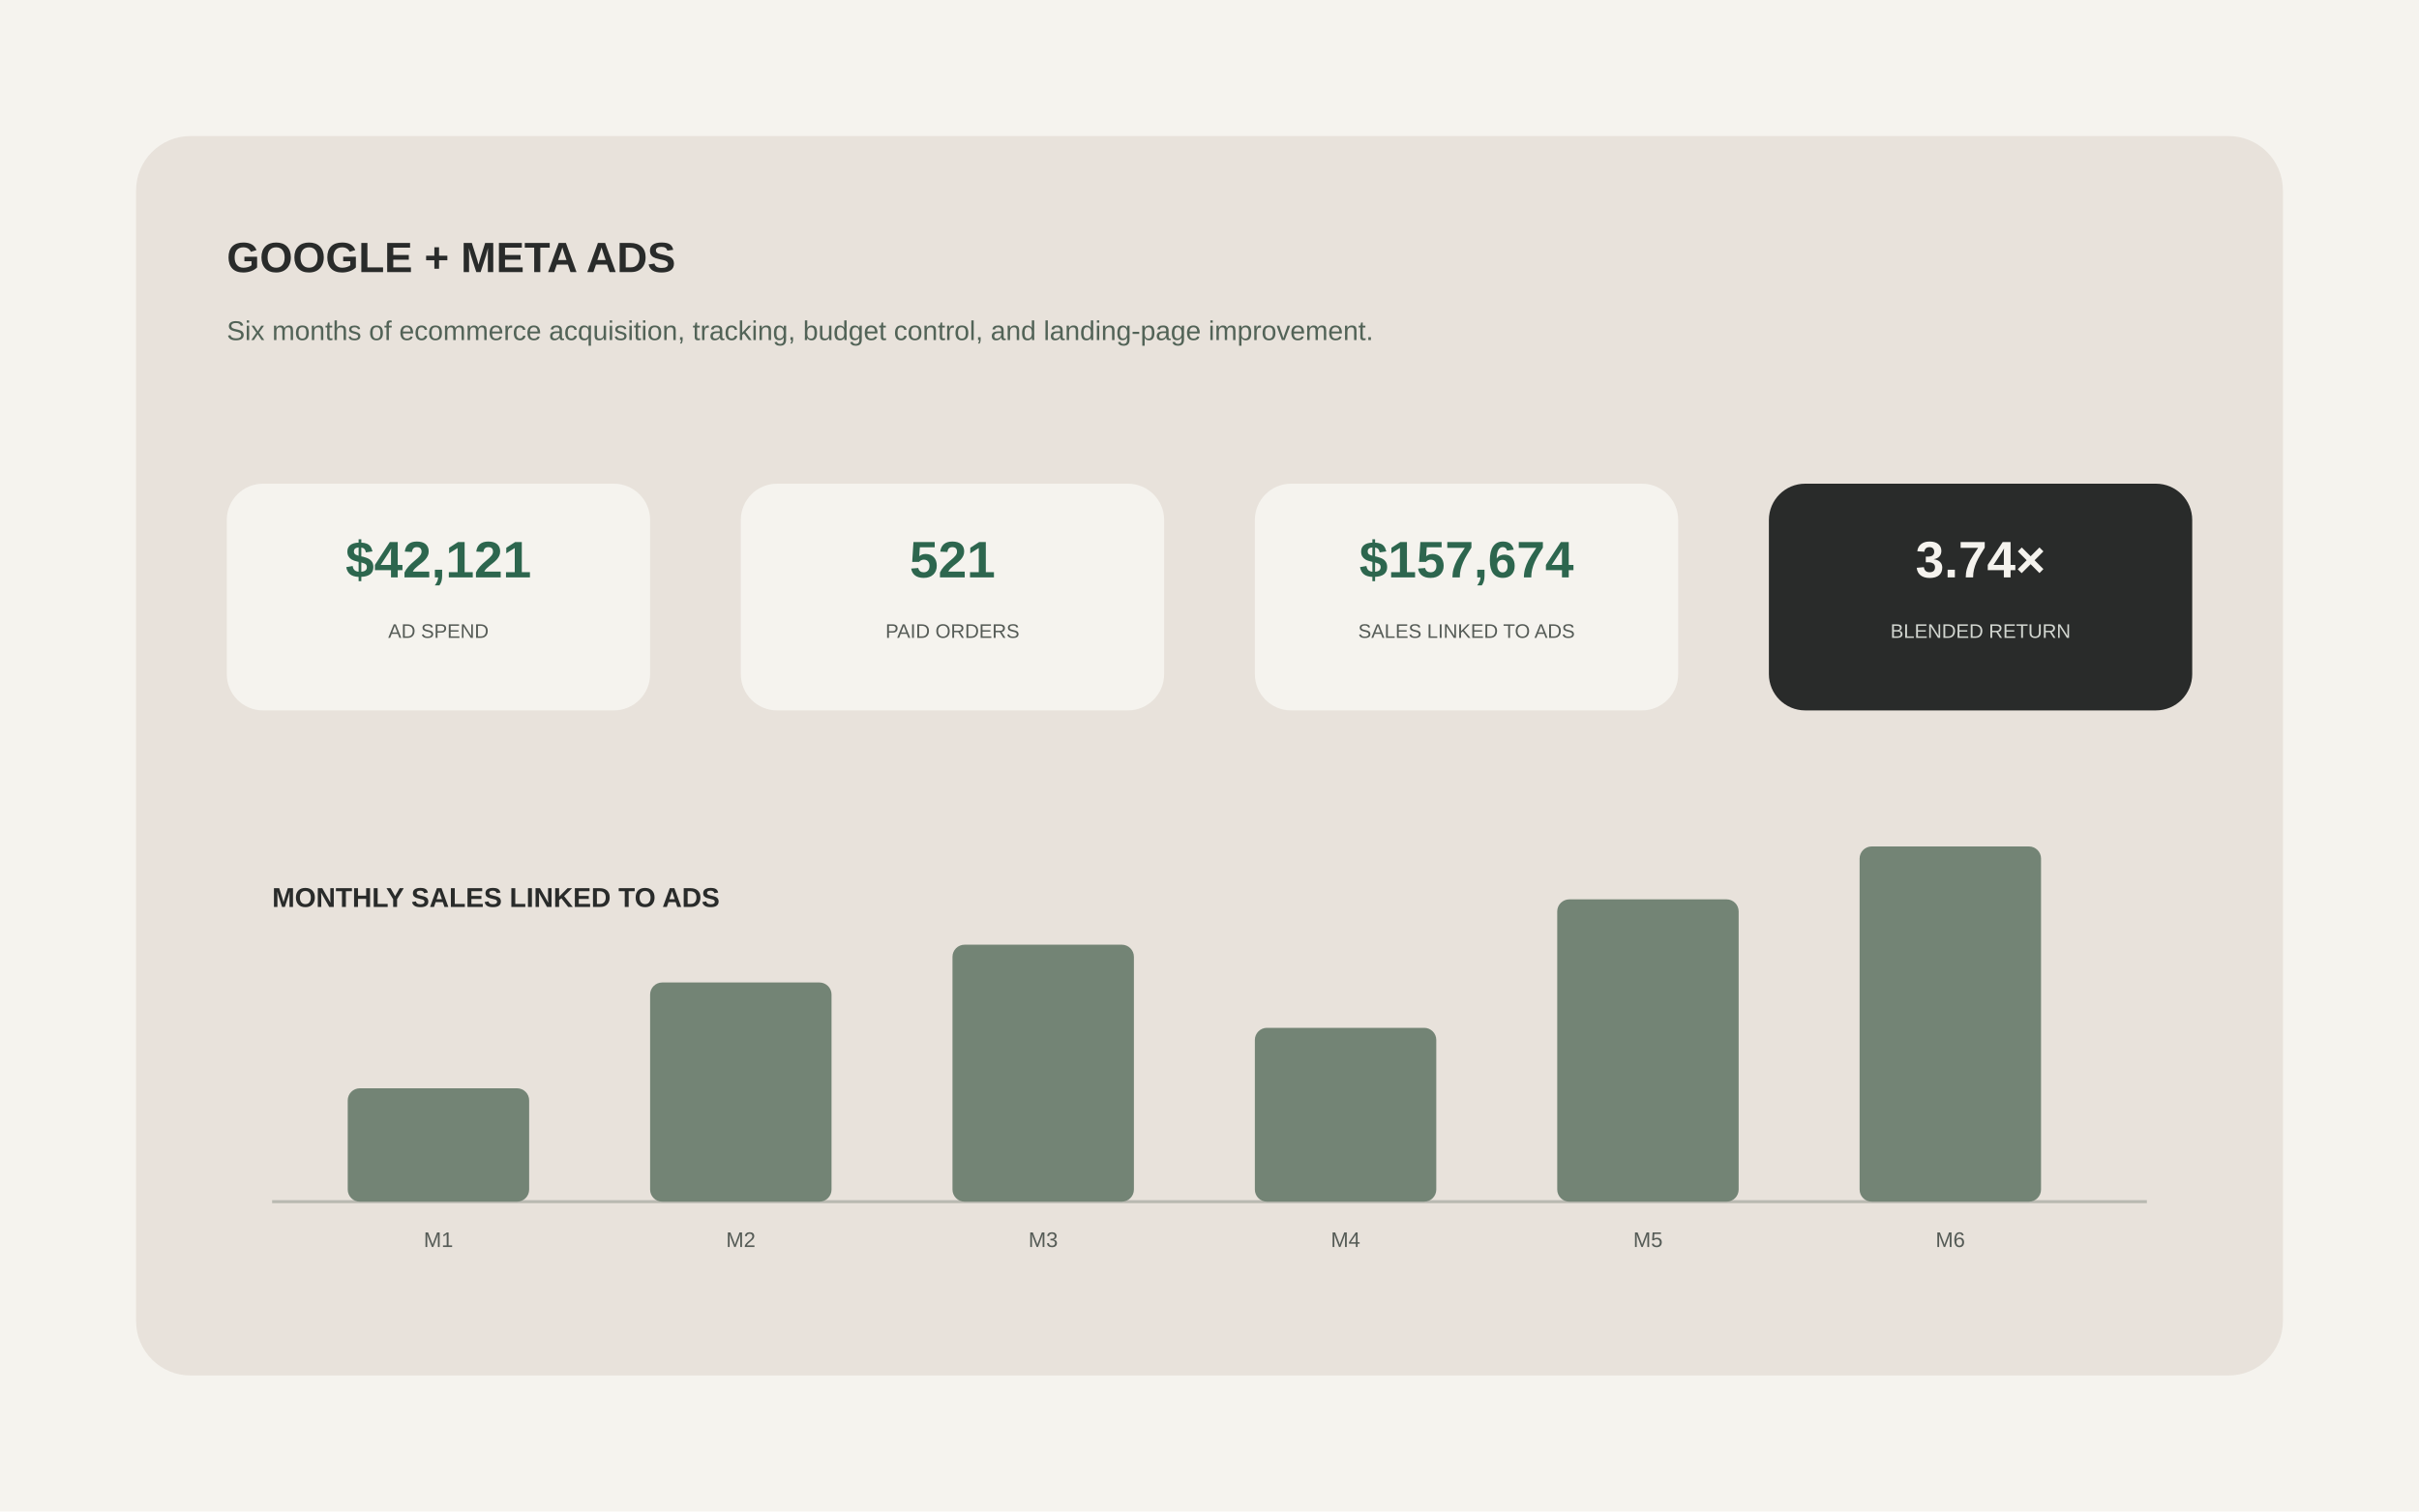
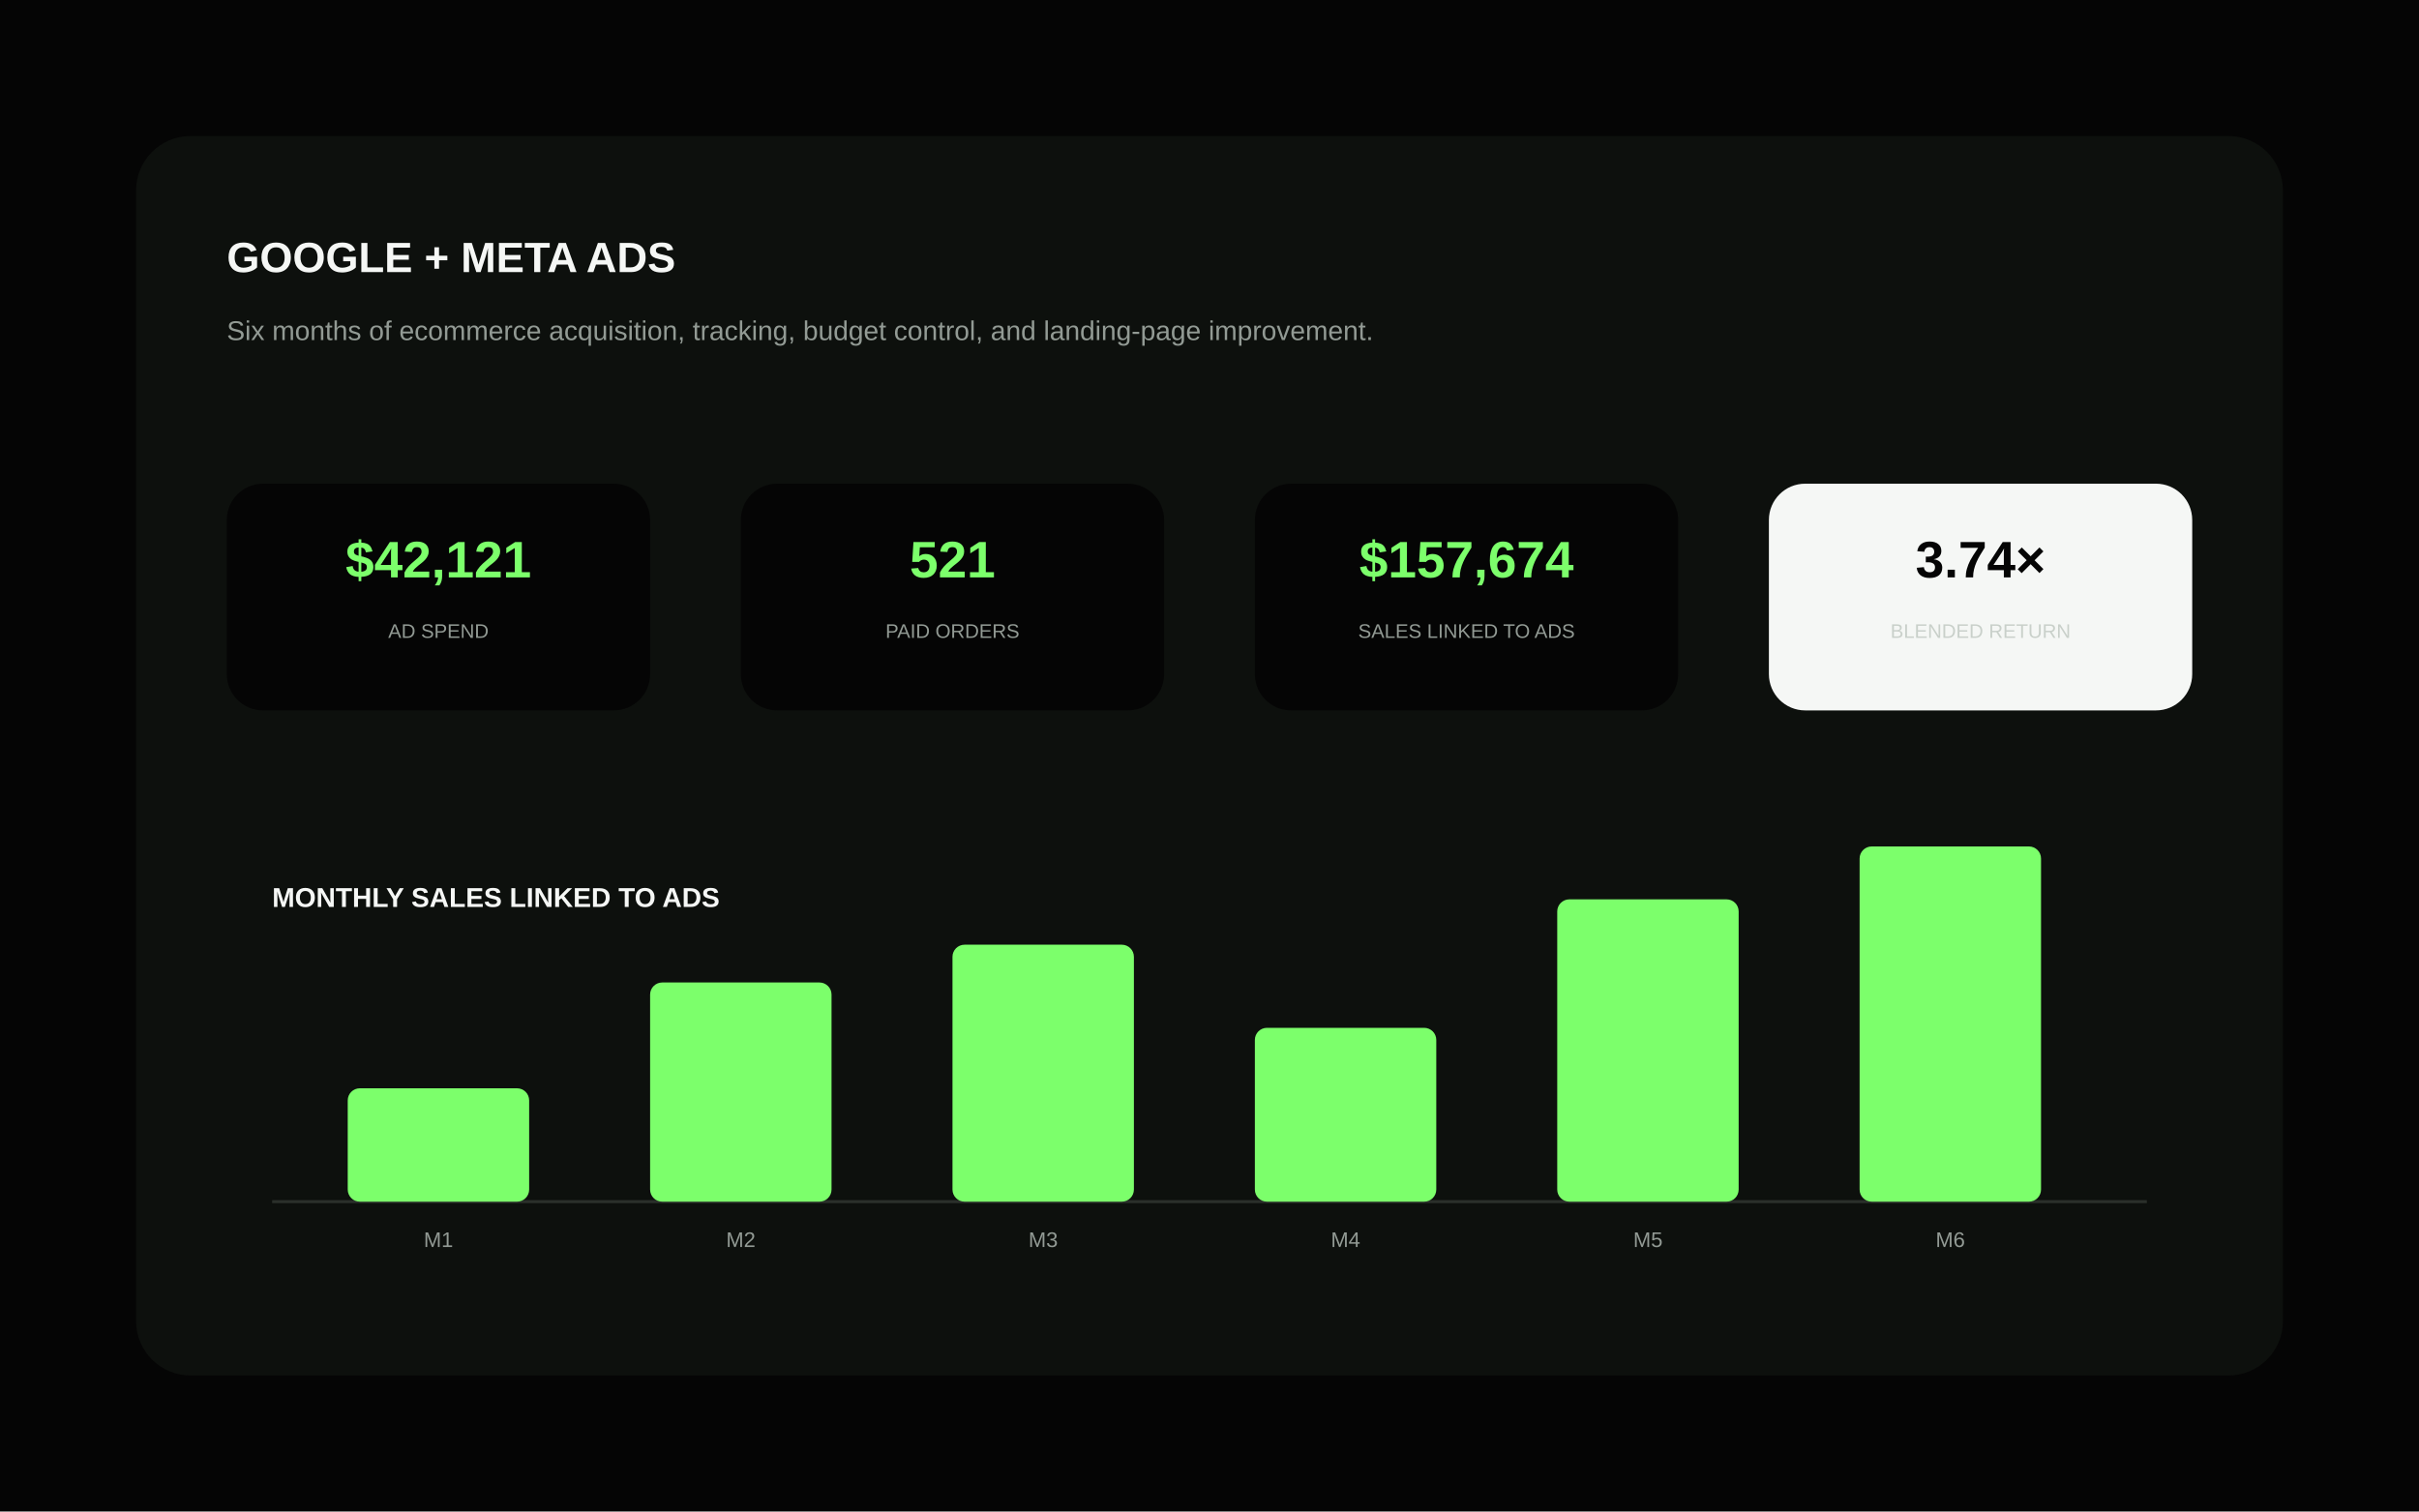
<svg xmlns="http://www.w3.org/2000/svg" viewBox="0 0 1600 1000" role="img" aria-labelledby="title desc">
-   <rect width="1600" height="1000" fill="#F5F3EE" />
-   <rect x="90" y="90" width="1420" height="820" rx="36" fill="#E8E2DB" />
-   <text x="150" y="180" font-family="Arial,Helvetica,sans-serif" font-size="28" font-weight="700" fill="#292B2A">GOOGLE + META ADS</text>
-   <text x="150" y="225" font-family="Arial,Helvetica,sans-serif" font-size="18" fill="#526357">Six months of ecommerce acquisition, tracking, budget control, and landing-page improvement.</text>
+   <rect width="1600" height="1000" fill="#050505" />
+   <rect x="90" y="90" width="1420" height="820" rx="36" fill="#0D100D" />
+   <text x="150" y="180" font-family="Arial,Helvetica,sans-serif" font-size="28" font-weight="700" fill="#F5F7F5">GOOGLE + META ADS</text>
+   <text x="150" y="225" font-family="Arial,Helvetica,sans-serif" font-size="18" fill="#929A94">Six months of ecommerce acquisition, tracking, budget control, and landing-page improvement.</text>
  <g font-family="Arial,Helvetica,sans-serif" text-anchor="middle">
-     <rect x="150" y="320" width="280" height="150" rx="24" fill="#F5F3EE" />
-     <text x="290" y="382" font-size="34" font-weight="700" fill="#2D664E">$42,121</text>
-     <text x="290" y="422" font-size="13" fill="#555B56">AD SPEND</text>
-     <rect x="490" y="320" width="280" height="150" rx="24" fill="#F5F3EE" />
-     <text x="630" y="382" font-size="34" font-weight="700" fill="#2D664E">521</text>
-     <text x="630" y="422" font-size="13" fill="#555B56">PAID ORDERS</text>
-     <rect x="830" y="320" width="280" height="150" rx="24" fill="#F5F3EE" />
-     <text x="970" y="382" font-size="34" font-weight="700" fill="#2D664E">$157,674</text>
-     <text x="970" y="422" font-size="13" fill="#555B56">SALES LINKED TO ADS</text>
-     <rect x="1170" y="320" width="280" height="150" rx="24" fill="#292B2A" />
-     <text x="1310" y="382" font-size="34" font-weight="700" fill="#F5F3EE">3.74×</text>
-     <text x="1310" y="422" font-size="13" fill="#D2D6D0">BLENDED RETURN</text>
+     <rect x="150" y="320" width="280" height="150" rx="24" fill="#050505" />
+     <text x="290" y="382" font-size="34" font-weight="700" fill="#7CFF6B">$42,121</text>
+     <text x="290" y="422" font-size="13" fill="#929A94">AD SPEND</text>
+     <rect x="490" y="320" width="280" height="150" rx="24" fill="#050505" />
+     <text x="630" y="382" font-size="34" font-weight="700" fill="#7CFF6B">521</text>
+     <text x="630" y="422" font-size="13" fill="#929A94">PAID ORDERS</text>
+     <rect x="830" y="320" width="280" height="150" rx="24" fill="#050505" />
+     <text x="970" y="382" font-size="34" font-weight="700" fill="#7CFF6B">$157,674</text>
+     <text x="970" y="422" font-size="13" fill="#929A94">SALES LINKED TO ADS</text>
+     <rect x="1170" y="320" width="280" height="150" rx="24" fill="#F5F7F5" />
+     <text x="1310" y="382" font-size="34" font-weight="700" fill="#050505">3.74×</text>
+     <text x="1310" y="422" font-size="13" fill="#C9D0CA">BLENDED RETURN</text>
  </g>
  <g font-family="Arial,Helvetica,sans-serif">
-     <text x="180" y="600" font-size="18" font-weight="700" fill="#292B2A">MONTHLY SALES LINKED TO ADS</text>
-     <line x1="180" y1="795" x2="1420" y2="795" stroke="#B9B9B1" stroke-width="2" />
-     <g fill="#738475">
+     <text x="180" y="600" font-size="18" font-weight="700" fill="#F5F7F5">MONTHLY SALES LINKED TO ADS</text>
+     <line x1="180" y1="795" x2="1420" y2="795" stroke="#2A2F2A" stroke-width="2" />
+     <g fill="#7CFF6B">
      <rect x="230" y="720" width="120" height="75" rx="8" />
      <rect x="430" y="650" width="120" height="145" rx="8" />
      <rect x="630" y="625" width="120" height="170" rx="8" />
      <rect x="830" y="680" width="120" height="115" rx="8" />
      <rect x="1030" y="595" width="120" height="200" rx="8" />
      <rect x="1230" y="560" width="120" height="235" rx="8" />
    </g>
-     <g font-size="14" fill="#555B56" text-anchor="middle">
+     <g font-size="14" fill="#929A94" text-anchor="middle">
      <text x="290" y="825">M1</text>
      <text x="490" y="825">M2</text>
      <text x="690" y="825">M3</text>
      <text x="890" y="825">M4</text>
      <text x="1090" y="825">M5</text>
      <text x="1290" y="825">M6</text>
    </g>
  </g>
</svg>
